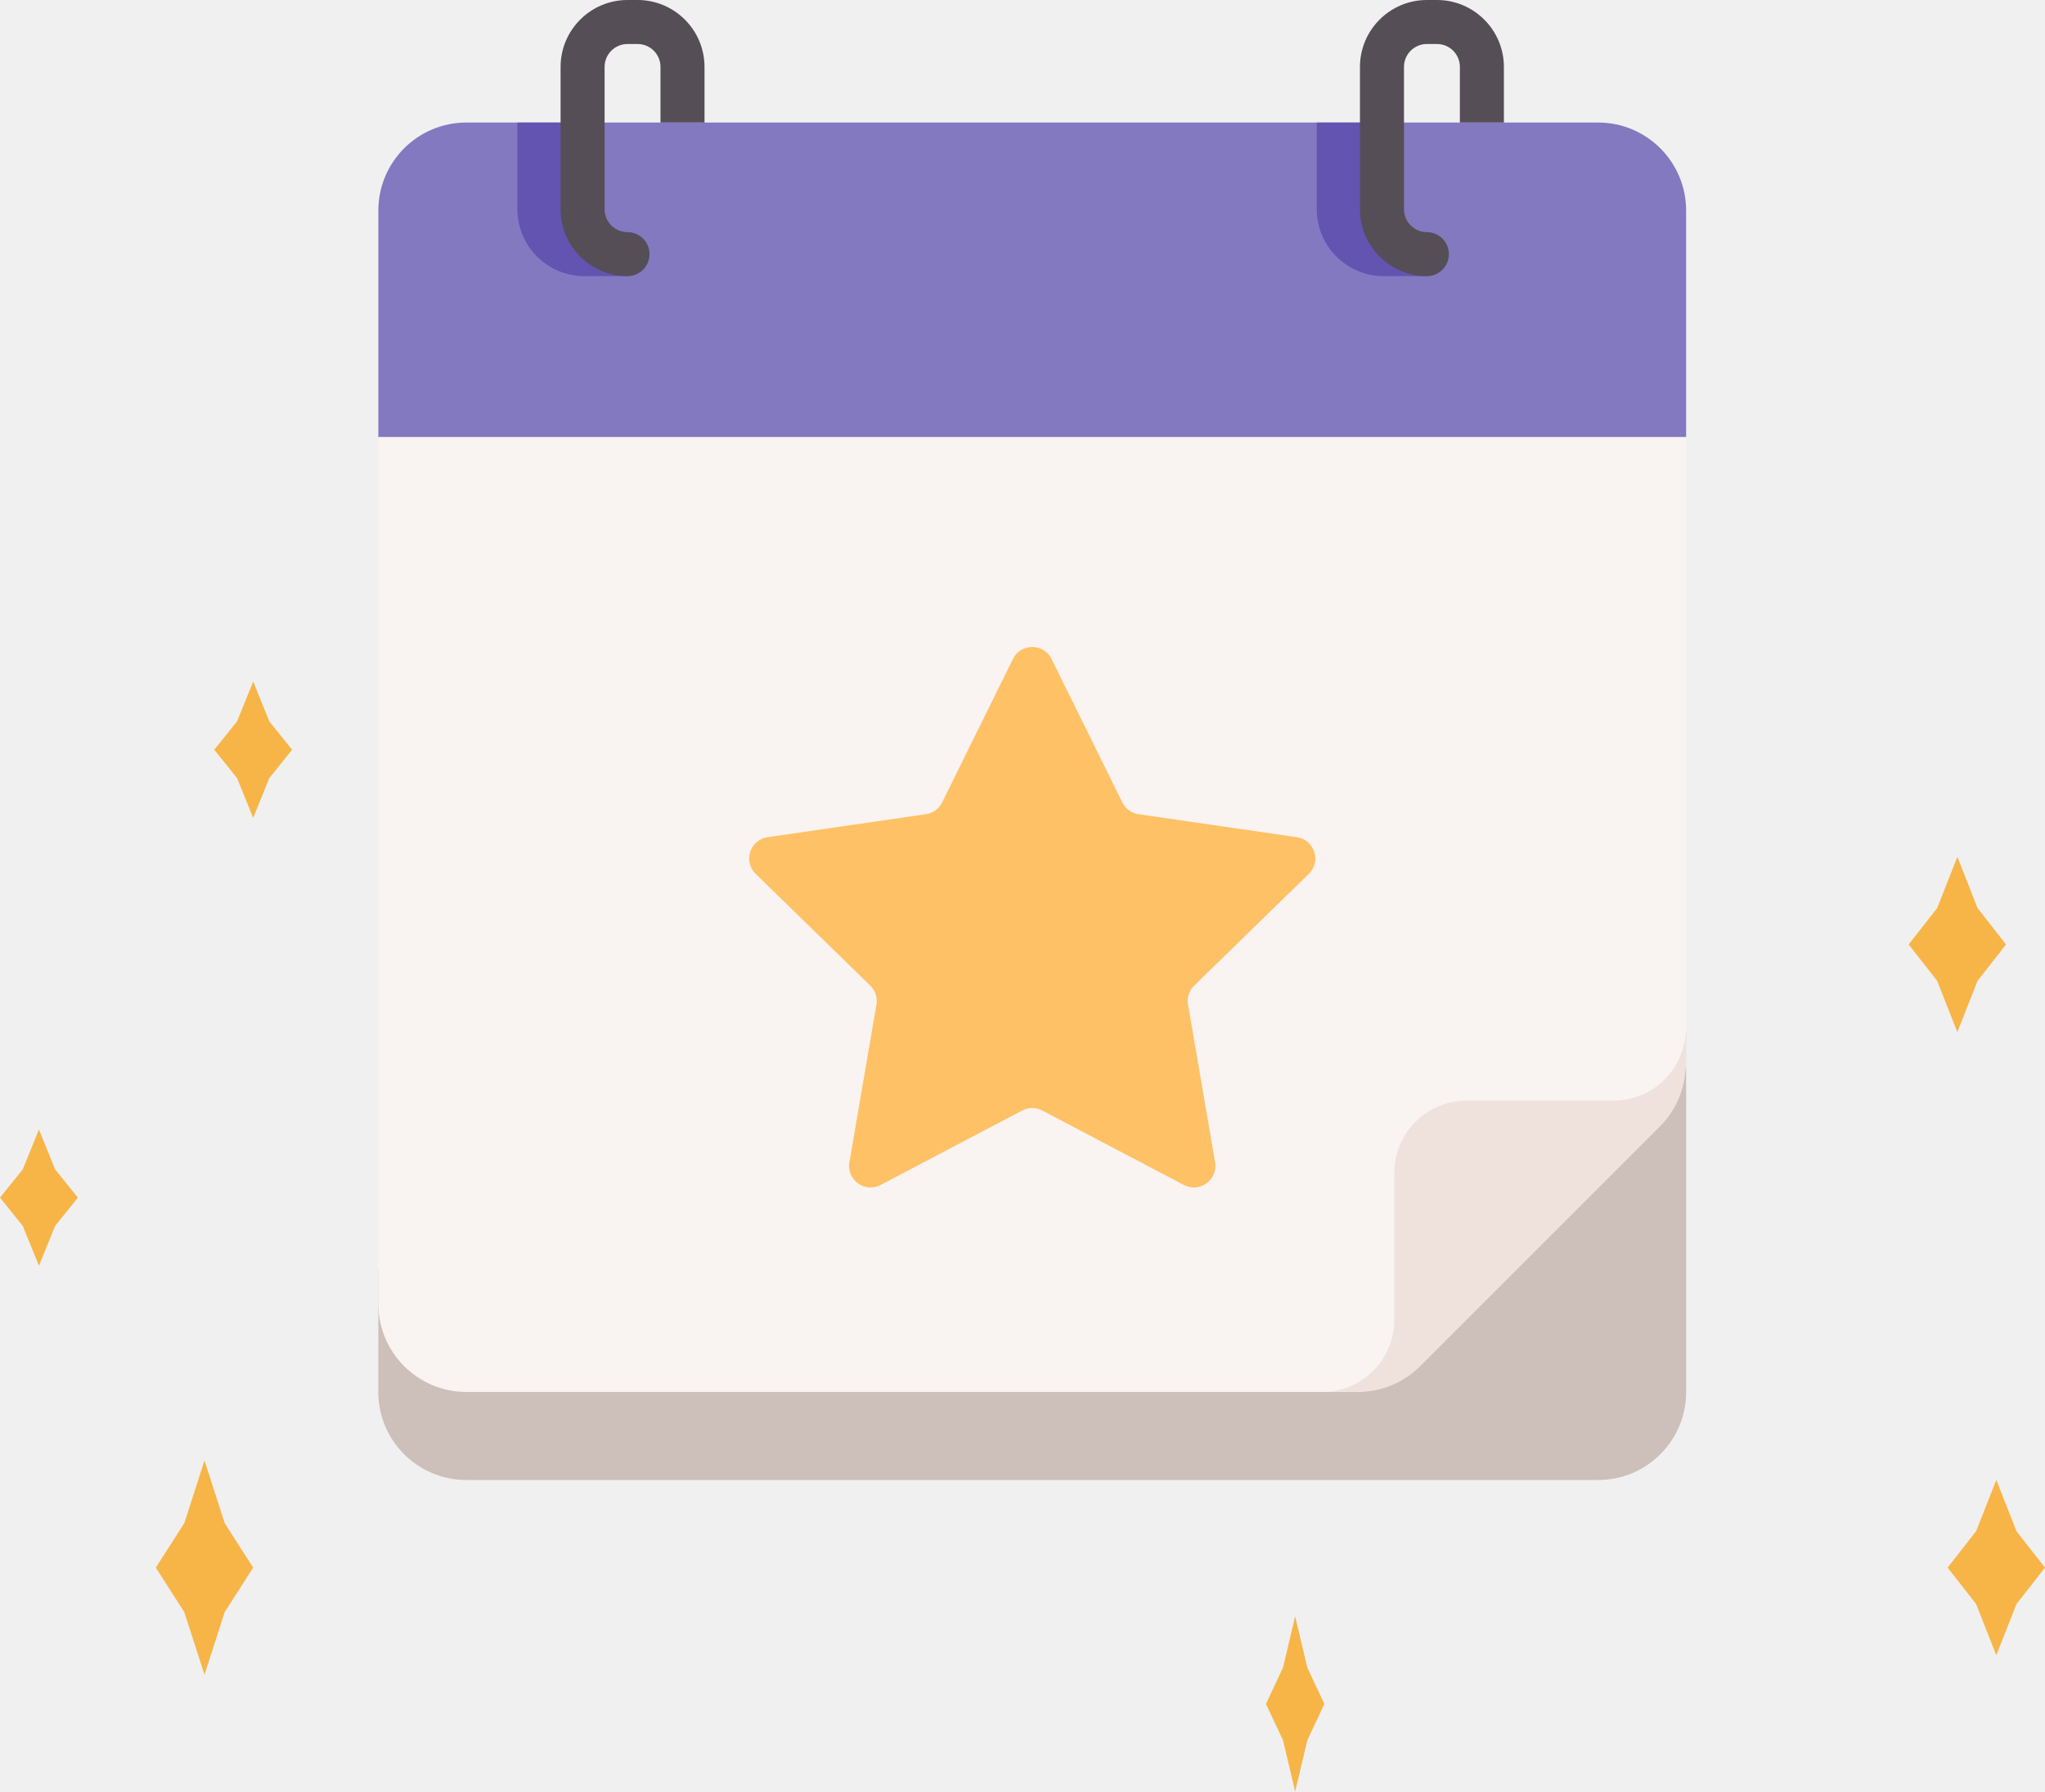
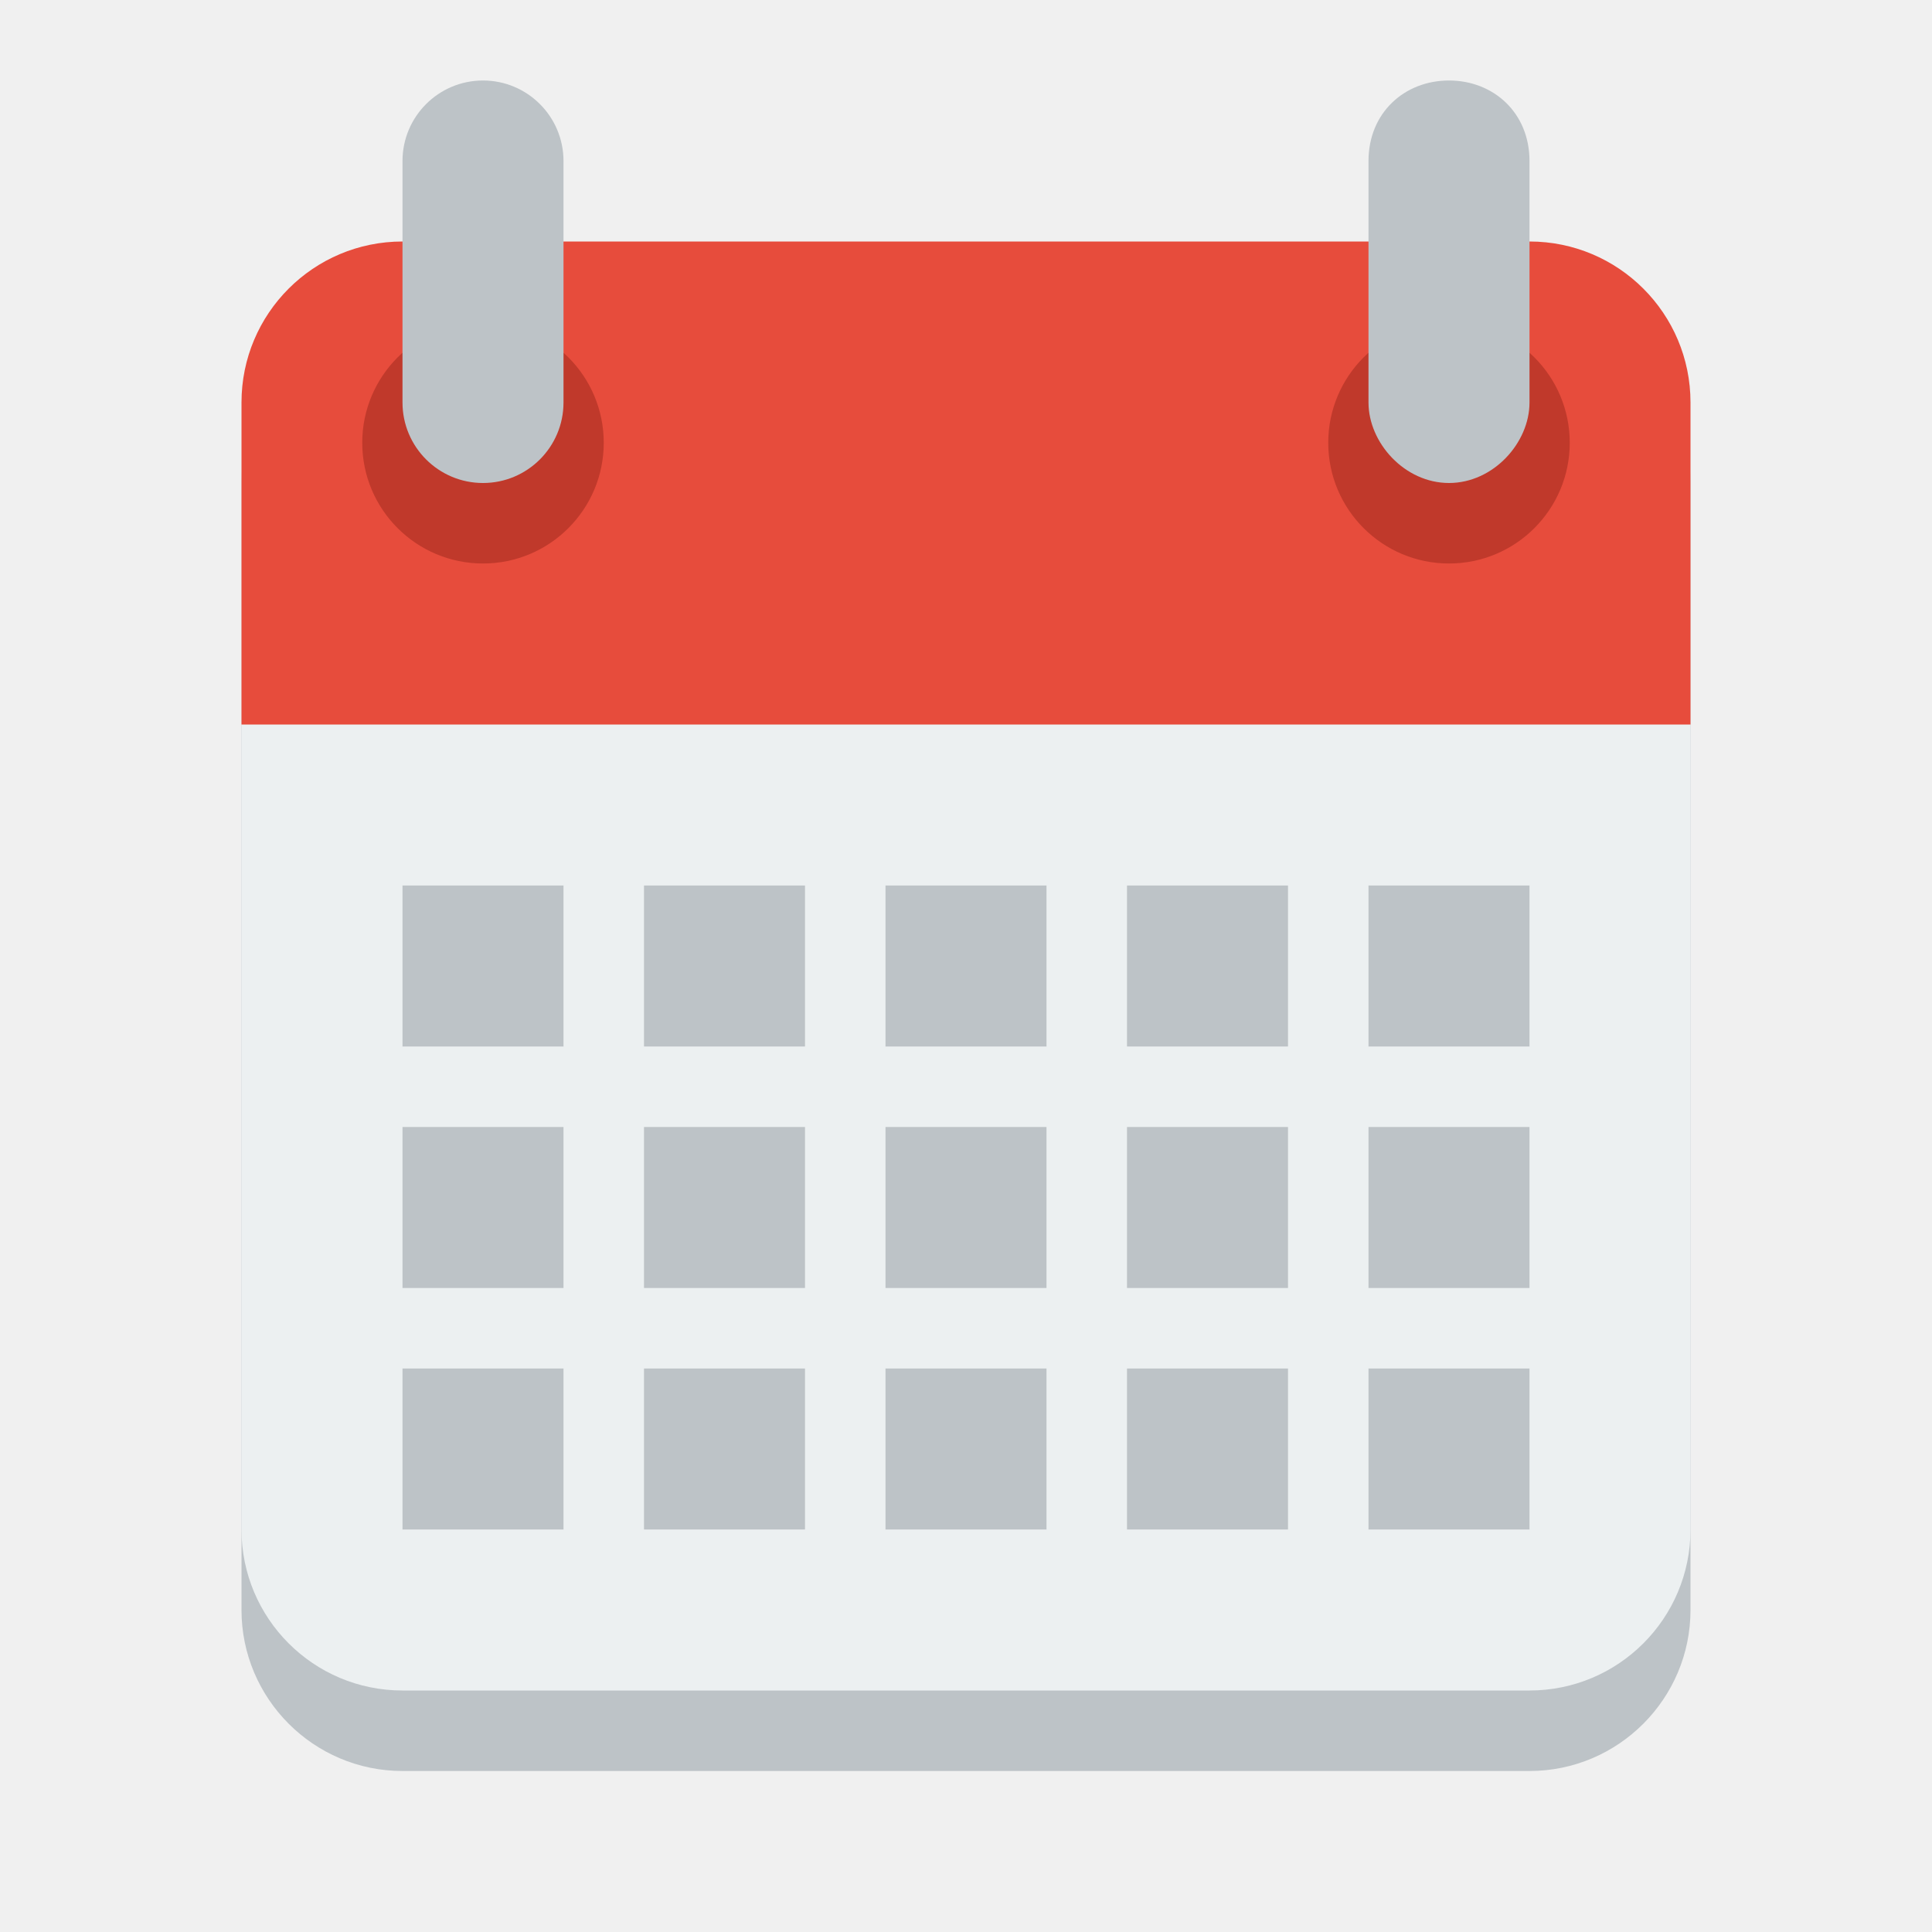
- <svg xmlns="http://www.w3.org/2000/svg" width="105" height="92" viewBox="0 0 105 92" fill="none">
-   <g clip-path="url(#clip0_4_74)">
-     <path d="M82.055 76H23.945C21.449 76 19.425 73.977 19.425 71.481V65.194L86.575 52.992V71.481C86.575 73.977 84.551 76 82.055 76Z" fill="#CDBFBA" />
-     <path d="M69.761 71.481H23.952C21.452 71.481 19.425 69.454 19.425 66.954V10.82C19.425 8.32 21.452 6.293 23.952 6.293H82.048C84.548 6.293 86.575 8.32 86.575 10.82V54.667C86.575 55.867 83.838 57.019 82.989 57.868L72.962 67.895C72.113 68.744 70.961 71.481 69.761 71.481Z" fill="#F9F3F1" />
-     <path d="M67.883 71.481C69.931 71.481 71.592 69.82 71.592 67.772V60.23C71.592 58.181 73.252 56.521 75.301 56.521H82.843C84.891 56.521 86.552 54.86 86.552 52.812V54.646C86.552 55.846 86.075 56.998 85.225 57.847L72.917 70.155C72.068 71.004 70.917 71.481 69.716 71.481H67.883V71.481Z" fill="#EFE2DD" />
-     <path d="M86.574 10.812V22.438H19.426V10.812C19.426 8.317 21.449 6.292 23.945 6.292H82.055C84.551 6.292 86.574 8.317 86.574 10.812Z" fill="#8379C1" />
-     <path d="M32.219 14.181C31.357 14.181 30.625 14.18 30.001 14.18C28.106 14.18 26.565 12.639 26.565 10.745V6.292H28.825V10.745C28.825 11.393 29.352 11.921 30.001 11.921C30.625 11.921 32.842 14.181 32.219 14.181Z" fill="#6354B1" />
-     <path d="M73.263 14.181C73.263 14.181 71.669 14.18 71.044 14.18C69.151 14.18 67.609 12.639 67.609 10.745V6.292H69.869V10.745C69.869 11.393 70.396 11.921 71.044 11.921C71.669 11.921 73.263 13.557 73.263 14.181Z" fill="#6354B1" />
-     <path d="M33.913 6.293V3.436C33.913 2.787 33.386 2.26 32.737 2.26H32.219C31.57 2.26 31.043 2.787 31.043 3.436V10.745C31.043 11.393 31.57 11.921 32.219 11.921C32.843 11.921 33.349 12.427 33.349 13.051C33.349 13.675 32.843 14.181 32.219 14.181C30.324 14.181 28.783 12.639 28.783 10.745V3.436C28.783 1.541 30.324 0 32.219 0H32.737C34.632 0 36.173 1.541 36.173 3.436V6.293H33.913Z" fill="#554E56" />
-     <path d="M74.957 6.293V3.436C74.957 2.787 74.43 2.26 73.781 2.26H73.263C72.614 2.26 72.087 2.787 72.087 3.436V10.745C72.087 11.393 72.614 11.921 73.263 11.921C73.887 11.921 74.392 12.427 74.392 13.051C74.392 13.675 73.887 14.181 73.263 14.181C71.368 14.181 69.827 12.639 69.827 10.745V3.436C69.827 1.541 71.368 0 73.263 0H73.781C75.676 0 77.217 1.541 77.217 3.436V6.293H74.957Z" fill="#554E56" />
-     <path d="M53.99 33.839L57.626 41.207C57.787 41.533 58.098 41.759 58.457 41.811L66.589 42.992C67.494 43.124 67.855 44.236 67.2 44.875L61.316 50.611C61.056 50.864 60.937 51.229 60.999 51.587L62.388 59.686C62.542 60.588 61.596 61.275 60.786 60.85L53.513 57.026C53.192 56.857 52.808 56.857 52.486 57.026L45.213 60.85C44.404 61.275 43.457 60.588 43.612 59.686L45.001 51.587C45.062 51.229 44.944 50.864 44.683 50.611L38.799 44.875C38.144 44.236 38.506 43.124 39.411 42.992L47.542 41.811C47.902 41.759 48.213 41.533 48.373 41.207L52.01 33.839C52.415 33.019 53.585 33.019 53.99 33.839Z" fill="#FEC165" />
+ <svg xmlns="http://www.w3.org/2000/svg" height="24" version="1.1" width="24">
+   <g transform="translate(0 -1028.4)">
+     <path d="m5 1032.4c-1.105 0-2 0.9-2 2v14c0 1.1 0.895 2 2 2h6 2 6c1.105 0 2-0.9 2-2v-14c0-1.1-0.895-2-2-2h-6-2-6z" fill="#bdc3c7" />
+     <path d="m5 3c-1.105 0-2 0.895-2 2v14c0 1.105 0.895 2 2 2h6 2 6c1.105 0 2-0.895 2-2v-14c0-1.105-0.895-2-2-2h-6-2-6z" fill="#ecf0f1" transform="translate(0 1028.4)" />
+     <path d="m5 3c-1.105 0-2 0.895-2 2v3 1h18v-1-3c0-1.105-0.895-2-2-2h-6-2-6z" fill="#e74c3c" transform="translate(0 1028.4)" />
+     <path d="m7 5.5a1.5 1.5 0 1 1 -3 0 1.5 1.5 0 1 1 3 0z" fill="#c0392b" transform="translate(.5 1028.4)" />
+     <path d="m6 1c-0.552 0-1 0.448-1 1v3c0 0.552 0.448 1 1 1s1-0.448 1-1v-3c0-0.552-0.448-1-1-1z" fill="#bdc3c7" transform="translate(0 1028.4)" />
+     <path d="m7 5.5a1.5 1.5 0 1 1 -3 0 1.5 1.5 0 1 1 3 0z" fill="#c0392b" transform="translate(12.5 1028.4)" />
+     <g fill="#bdc3c7">
+       <path d="m18 1029.4c-0.552 0-1 0.4-1 1v3c0 0.5 0.448 1 1 1s1-0.5 1-1v-3c0-0.6-0.448-1-1-1z" />
+       <path d="m5 1039.4v2h2v-2h-2zm3 0v2h2v-2h-2zm3 0v2h2v-2h-2zm3 0v2h2v-2h-2zm3 0v2h2v-2h-2z" />
+       <path d="m5 1042.4v2h2v-2h-2zm3 0v2h2v-2h-2zm3 0v2h2v-2h-2zm3 0v2h2v-2h-2zm3 0v2h2v-2h-2z" />
+       <path d="m5 1045.4v2h2v-2h-2zm3 0v2h2v-2h-2zm3 0v2h2v-2h-2zm3 0v2h2v-2h-2zm3 0v2h2v-2h-2z" />
+     </g>
  </g>
-   <path d="M2 58L2.83 60.047L4 61.5L2.83 62.953L2 65L1.17 62.953L0 61.5L1.17 60.047L2 58Z" fill="#F7B548" />
-   <path d="M10.5 75L11.538 78.217L13 80.5L11.538 82.783L10.5 86L9.462 82.783L8 80.5L9.462 78.217L10.5 75Z" fill="#F7B548" />
-   <path d="M13 35L13.83 37.047L15 38.5L13.83 39.953L13 42L12.17 39.953L11 38.5L12.17 37.047L13 35Z" fill="#F7B548" />
-   <path d="M100.5 44L101.538 46.632L103 48.5L101.538 50.368L100.5 53L99.462 50.368L98 48.5L99.462 46.632L100.5 44Z" fill="#F7B548" />
-   <path d="M102.5 76L103.538 78.632L105 80.5L103.538 82.368L102.5 85L101.462 82.368L100 80.5L101.462 78.632L102.5 76Z" fill="#F7B548" />
-   <path d="M66.5 83L67.123 85.632L68 87.5L67.123 89.368L66.5 92L65.877 89.368L65 87.5L65.877 85.632L66.5 83Z" fill="#F7B548" />
-   <defs>
-     <clipPath id="clip0_4_74">
-       <rect width="76" height="76" fill="white" transform="translate(15)" />
-     </clipPath>
-   </defs>
</svg>
